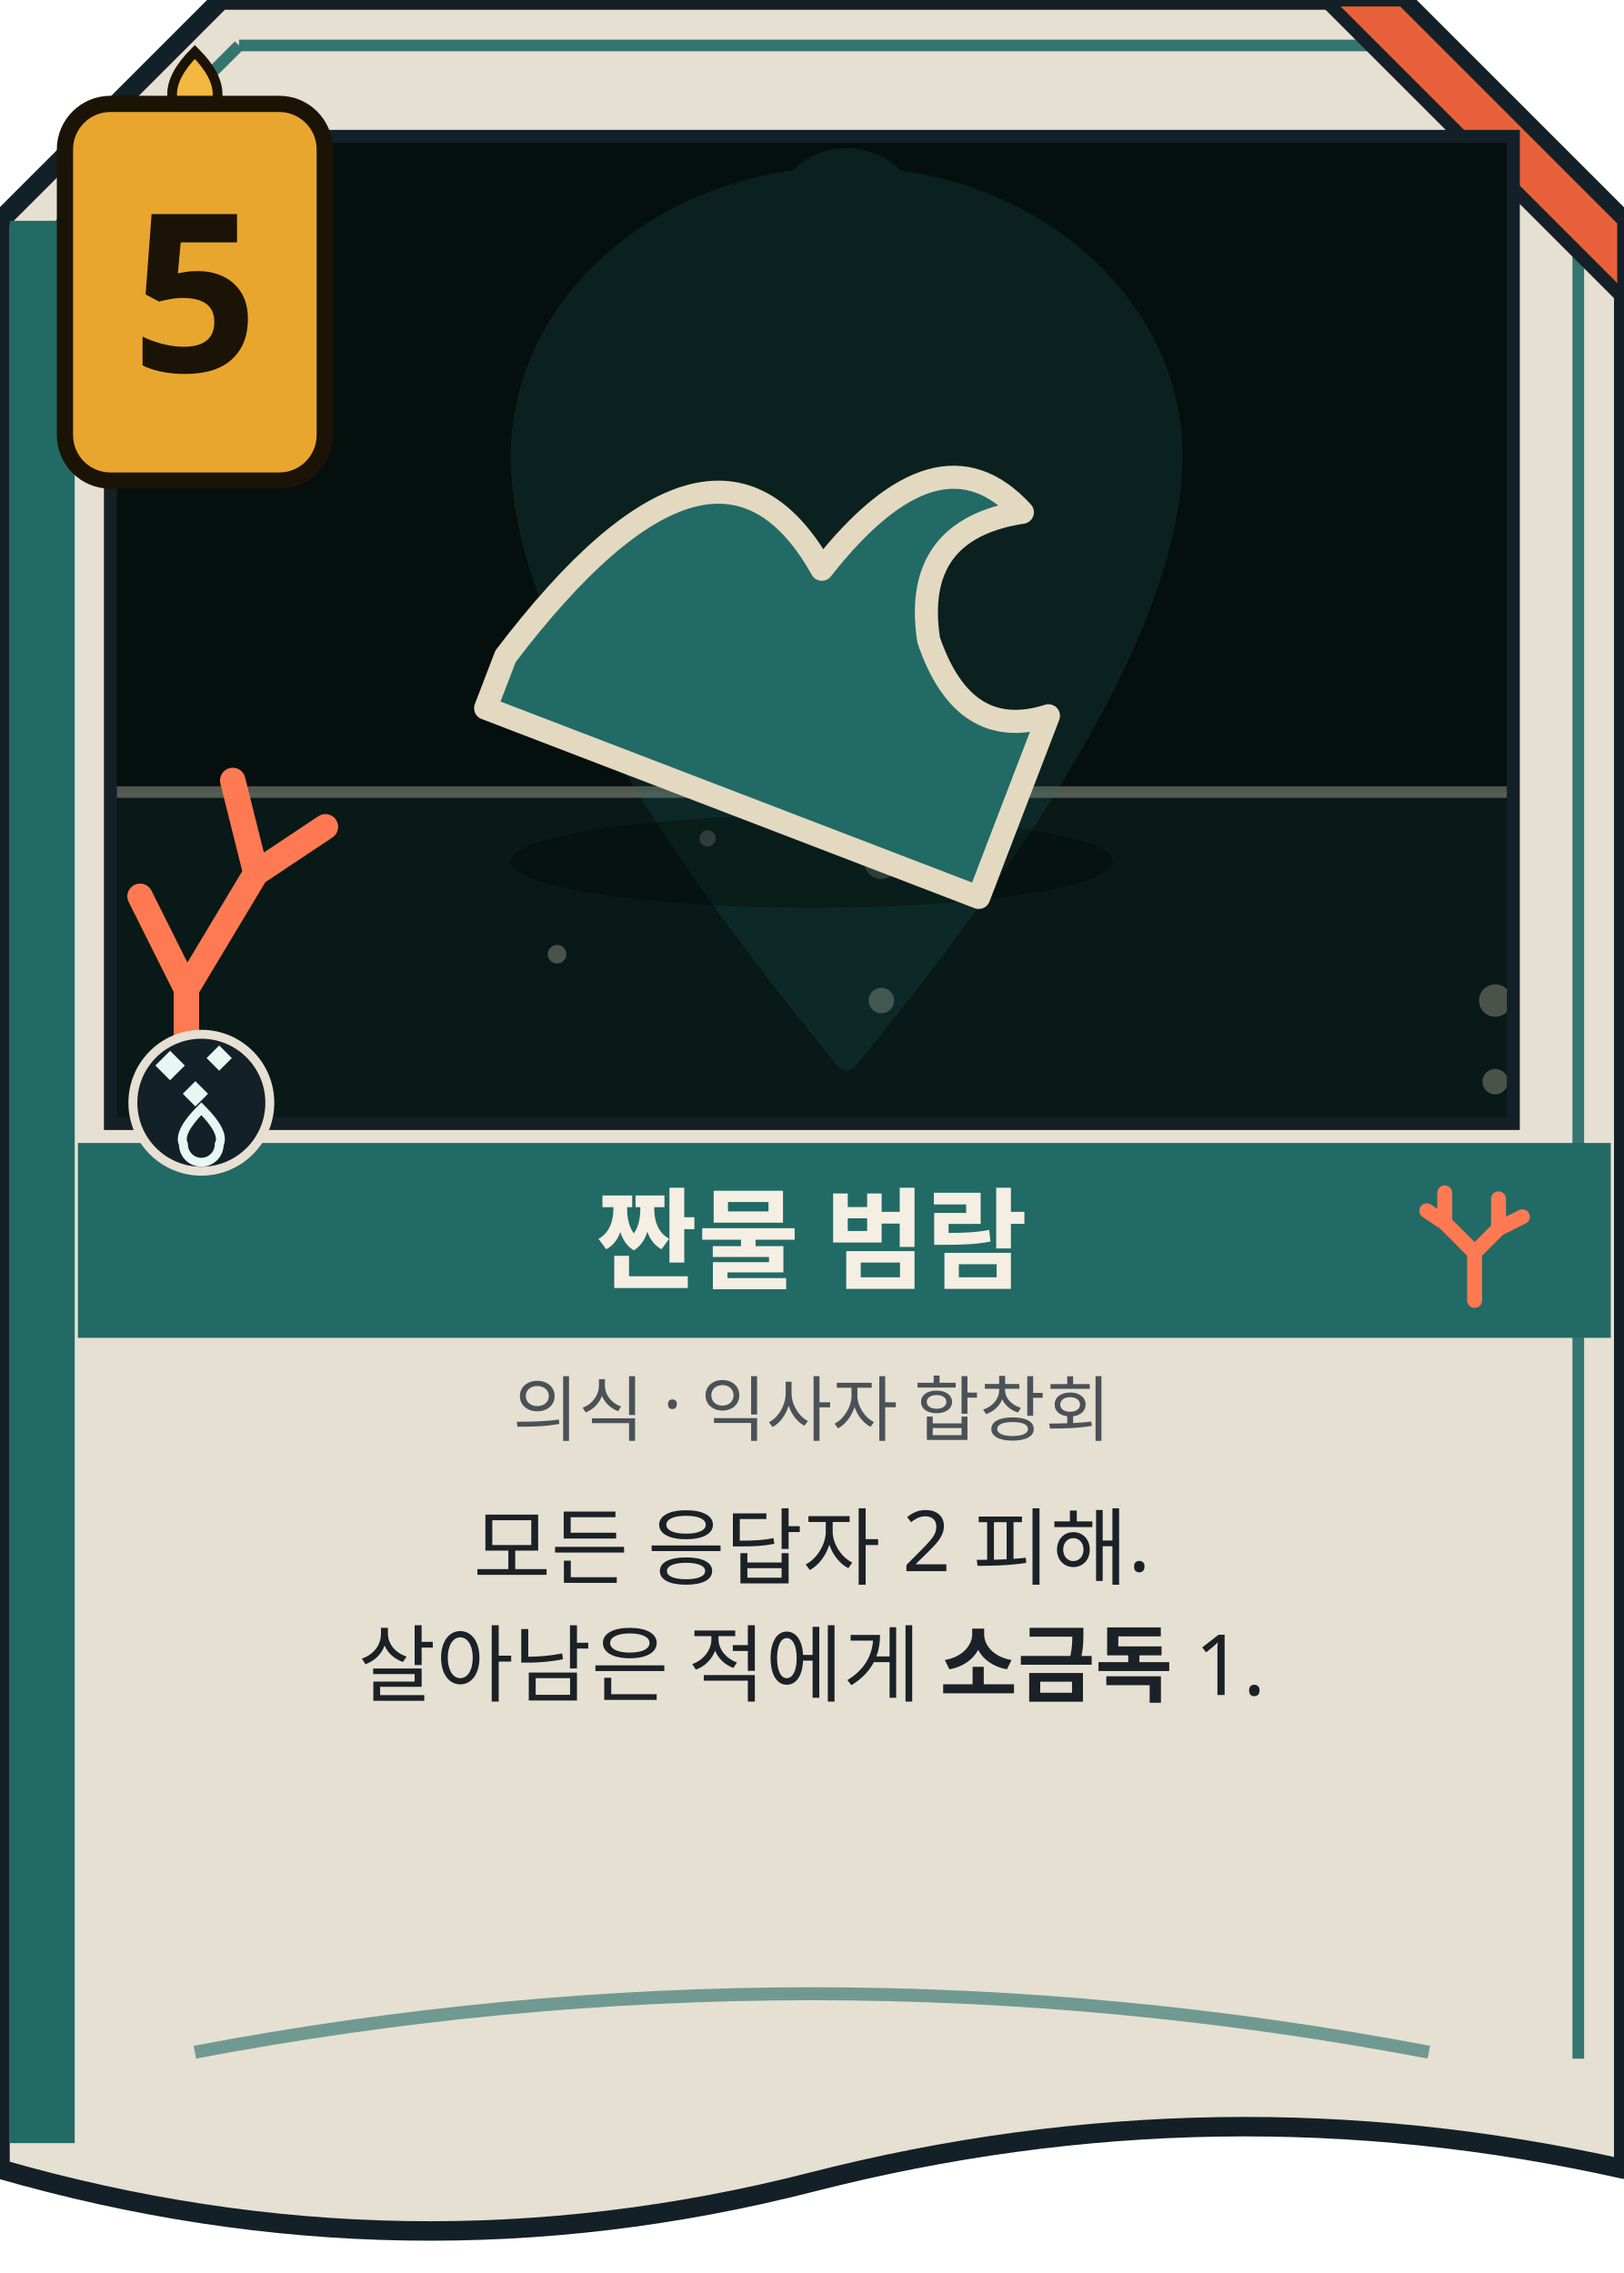
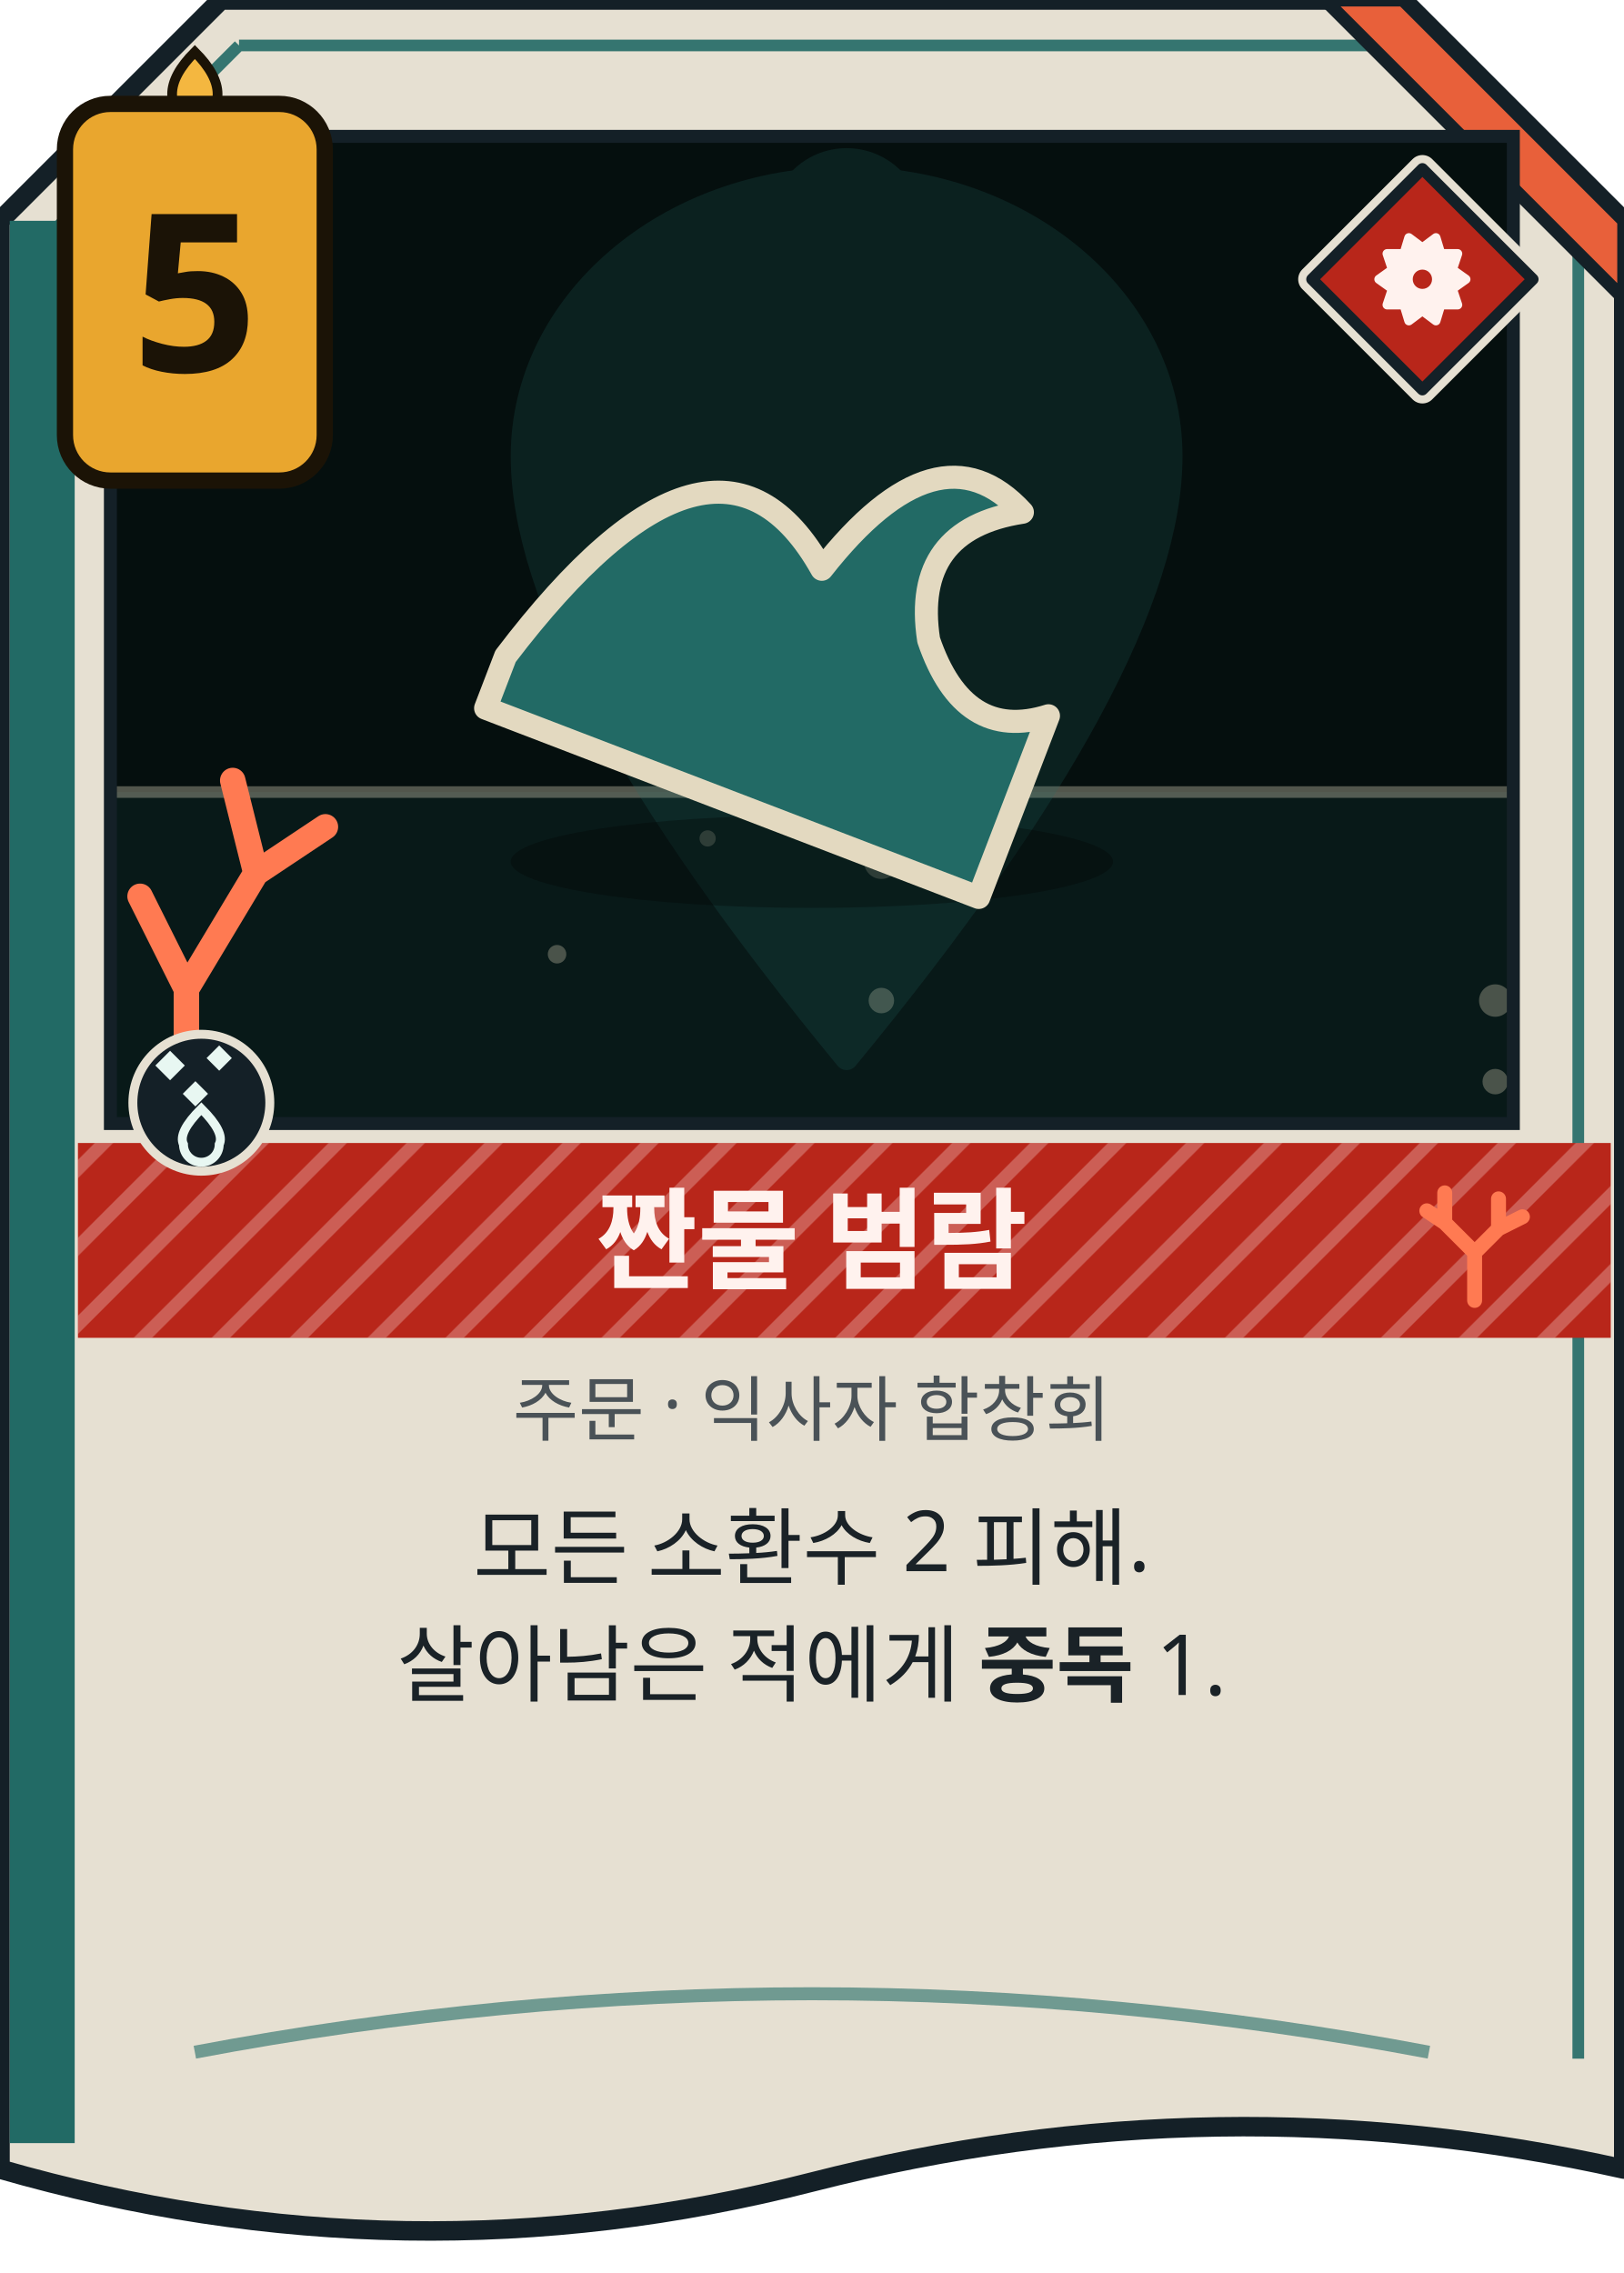
<svg xmlns="http://www.w3.org/2000/svg" viewBox="0 0 250 350" width="250" height="350">
  <path d="M34 0H216L250 34V334Q187.5 320 125 336T0 334V34Z" fill="#E6E0D2" stroke="#142027" stroke-width="3" stroke-linejoin="round" />
  <path d="M36.8 7H213.2L243 36.8V317M7 317V36.8L36.8 7" fill="none" stroke="#226A65" stroke-opacity="0.9" stroke-width="1.8" />
  <rect x="1.5" y="34" width="10" height="296" fill="#226A65" />
  <path d="M204 0H216L250 34V46Z" fill="#E8603A" stroke="#142027" stroke-width="2" />
  <rect x="16" y="20" width="218" height="154" fill="#142027" />
  <svg x="18" y="22" width="214" height="150" viewBox="0 0 120 90" preserveAspectRatio="xMidYMid slice" overflow="hidden">
    <rect width="120" height="90" fill="#050F0E" />
    <path d="M0 59H120V90H0Z" fill="#226A65" fill-opacity=".12" />
    <path d="M0 59H120" stroke="#E3D9C0" stroke-opacity=".35" stroke-width="1" />
    <circle cx="66" cy="77" r="1.1" fill="#E3D9C0" fill-opacity=".3" />
    <circle cx="119" cy="84" r="1.1" fill="#E3D9C0" fill-opacity=".3" />
    <circle cx="38" cy="73" r="0.8" fill="#E3D9C0" fill-opacity=".3" />
    <circle cx="119" cy="77" r="1.4" fill="#E3D9C0" fill-opacity=".3" />
    <circle cx="51" cy="63" r="0.7" fill="#E3D9C0" fill-opacity=".3" />
    <circle cx="66" cy="65" r="1.5" fill="#E3D9C0" fill-opacity=".3" />
    <g opacity=".2">
      <g transform="translate(63.0 44.0) rotate(0) scale(40.0)" stroke-width="0.050" stroke-linejoin="round" stroke-linecap="round">
        <path d="M0 .95Q.7.1.7-.35A.7.6 0 0 0-.7-.35Q-.7.1 0 .95Z" fill="#226A65" stroke="#226A65" />
        <circle cx="0" cy="-.85" r=".14" fill="none" stroke="#226A65" />
      </g>
    </g>
    <ellipse cx="60" cy="65" rx="26" ry="4" fill="#000" fill-opacity=".3" />
    <g transform="translate(60.0 42.0) rotate(21) scale(24.0)" stroke-width="0.083" stroke-linejoin="round" stroke-linecap="round">
      <path d="M-.95.6Q-.6-.6 0-.1Q.2-.75.6-.55Q.25-.35.45 0Q.7.3.95.1V.8H-.95Z" fill="#226A65" stroke="#E3D9C0" />
    </g>
    <path d="M6 90V76L2 68M6 76L12 66L10 58M12 66L18 62" fill="none" stroke="#FF7A52" stroke-width="2.2" stroke-linecap="round" />
  </svg>
-   <rect x="12" y="176" width="236" height="30" fill="#226A65" />
-   <text x="125" y="197.12" text-anchor="middle" font-size="17" font-weight="700" fill="#F4EFE2" font-family="'Noto Sans KR','Malgun Gothic','Apple SD Gothic Neo',system-ui,sans-serif">짠물 범람</text>
+   <defs>
+     <pattern id="pat-strike" width="12" height="12" patternUnits="userSpaceOnUse">
+       <g opacity="0.28">
+         <path d="M-2 14L14 -2M-2 2L2 -2M10 14L14 10" stroke="#FFF2EE" stroke-width="2" />
+       </g>
+     </pattern>
+   </defs>
+   <rect x="12" y="176" width="236" height="30" fill="#B8261A" />
+   <rect x="12" y="176" width="236" height="30" fill="url(#pat-strike)" />
+   <text x="125" y="197.12" text-anchor="middle" font-size="17" font-weight="700" fill="#FFF2EE" font-family="'Noto Sans KR','Malgun Gothic','Apple SD Gothic Neo',system-ui,sans-serif">짠물 범람</text>
+   <g transform="translate(202 26) scale(0.7083333)">
+     <path d="M24 0L48 24L24 48L0 24Z" fill="none" stroke="#E6E0D2" stroke-width="6" stroke-linejoin="round" />
+     <path d="M24 0L48 24L24 48L0 24Z" fill="#B8261A" stroke="#142027" stroke-width="2.5" stroke-linejoin="round" />
+     <g transform="translate(24.0 24.0) rotate(0) scale(10.5)" stroke-width="0.190" stroke-linejoin="round" stroke-linecap="round">
+       <path d="M0.90 0.00L0.62 0.20L0.73 0.53L0.38 0.53L0.28 0.86L0.00 0.65L-0.28 0.86L-0.38 0.53L-0.73 0.53L-0.62 0.20L-0.90 0.00L-0.62 -0.20L-0.73 -0.53L-0.38 -0.53L-0.28 -0.86L-0.00 -0.65L0.28 -0.86L0.38 -0.53L0.73 -0.53L0.62 -0.20Z" fill="#FFF2EE" stroke="#FFF2EE" />
+       <circle r=".2" fill="#B8261A" />
+     </g>
+   </g>
  <g transform="translate(216 180) scale(.46)">
    <path d="M24 44V28M24 28L14 18V8M24 28L32 20L32 10M14 18L8 14M32 20L40 16" fill="none" stroke="#FF7A52" stroke-width="5" stroke-linecap="round" stroke-linejoin="round" />
  </g>
  <g transform="translate(20 158.8) scale(0.4583333)">
    <circle cx="24" cy="24" r="23" fill="#142027" stroke="#E6E0D2" stroke-width="3" />
    <rect x="10" y="8" width="7" height="7" transform="rotate(45 13.5 11.5)" fill="#E8F7F2" />
    <rect x="27" y="6" width="6" height="6" transform="rotate(45 30 9)" fill="#E8F7F2" />
    <rect x="19" y="18" width="6" height="6" transform="rotate(45 22 21)" fill="#E8F7F2" />
    <path d="M24 26Q32 34 30 38A6 6 0 0 1 18 38Q16 34 24 26Z" fill="none" stroke="#E8F7F2" stroke-width="3" />
  </g>
-   <text x="125" y="221" text-anchor="middle" font-size="11" fill="#4A5257" font-family="'Noto Sans KR','Malgun Gothic','Apple SD Gothic Neo',system-ui,sans-serif">의식 · 익사자 합창회</text>
-   <text x="125" y="243" text-anchor="middle" font-size="13" fill="#1A2227" font-family="'Noto Sans KR','Malgun Gothic','Apple SD Gothic Neo',system-ui,sans-serif">모든 응답자 2 피해.</text>
-   <text x="125" y="261" text-anchor="middle" font-size="13" fill="#1A2227" font-family="'Noto Sans KR','Malgun Gothic','Apple SD Gothic Neo',system-ui,sans-serif">살아남은 적에게 <tspan font-weight="800">소금독</tspan> 1.</text>
+   <text x="125" y="221" text-anchor="middle" font-size="11" fill="#4A5257" font-family="'Noto Sans KR','Malgun Gothic','Apple SD Gothic Neo',system-ui,sans-serif">주문 · 익사자 합창회</text>
+   <text x="125" y="243" text-anchor="middle" font-size="13" fill="#1A2227" font-family="'Noto Sans KR','Malgun Gothic','Apple SD Gothic Neo',system-ui,sans-serif">모든 소환수 2 피해.</text>
+   <text x="125" y="261" text-anchor="middle" font-size="13" fill="#1A2227" font-family="'Noto Sans KR','Malgun Gothic','Apple SD Gothic Neo',system-ui,sans-serif">살아남은 적에게 <tspan font-weight="800">중독</tspan> 1.</text>
  <g transform="translate(10 16)">
    <path d="M20 -8Q27 -1 20 4Q13 -1 20 -8Z" fill="#F4B740" stroke="#1B1306" stroke-width="1.5" />
    <rect width="40" height="58" rx="7" fill="#E9A62E" stroke="#1B1306" stroke-width="2.5" />
    <text x="20" y="41.24" text-anchor="middle" font-size="34" font-weight="800" fill="#1B1306" font-family="'Noto Sans KR','Malgun Gothic','Apple SD Gothic Neo',system-ui,sans-serif">5</text>
  </g>
  <path d="M30 316Q125 298 220 316" fill="none" stroke="#226A65" stroke-width="2" opacity=".6" />
</svg>
